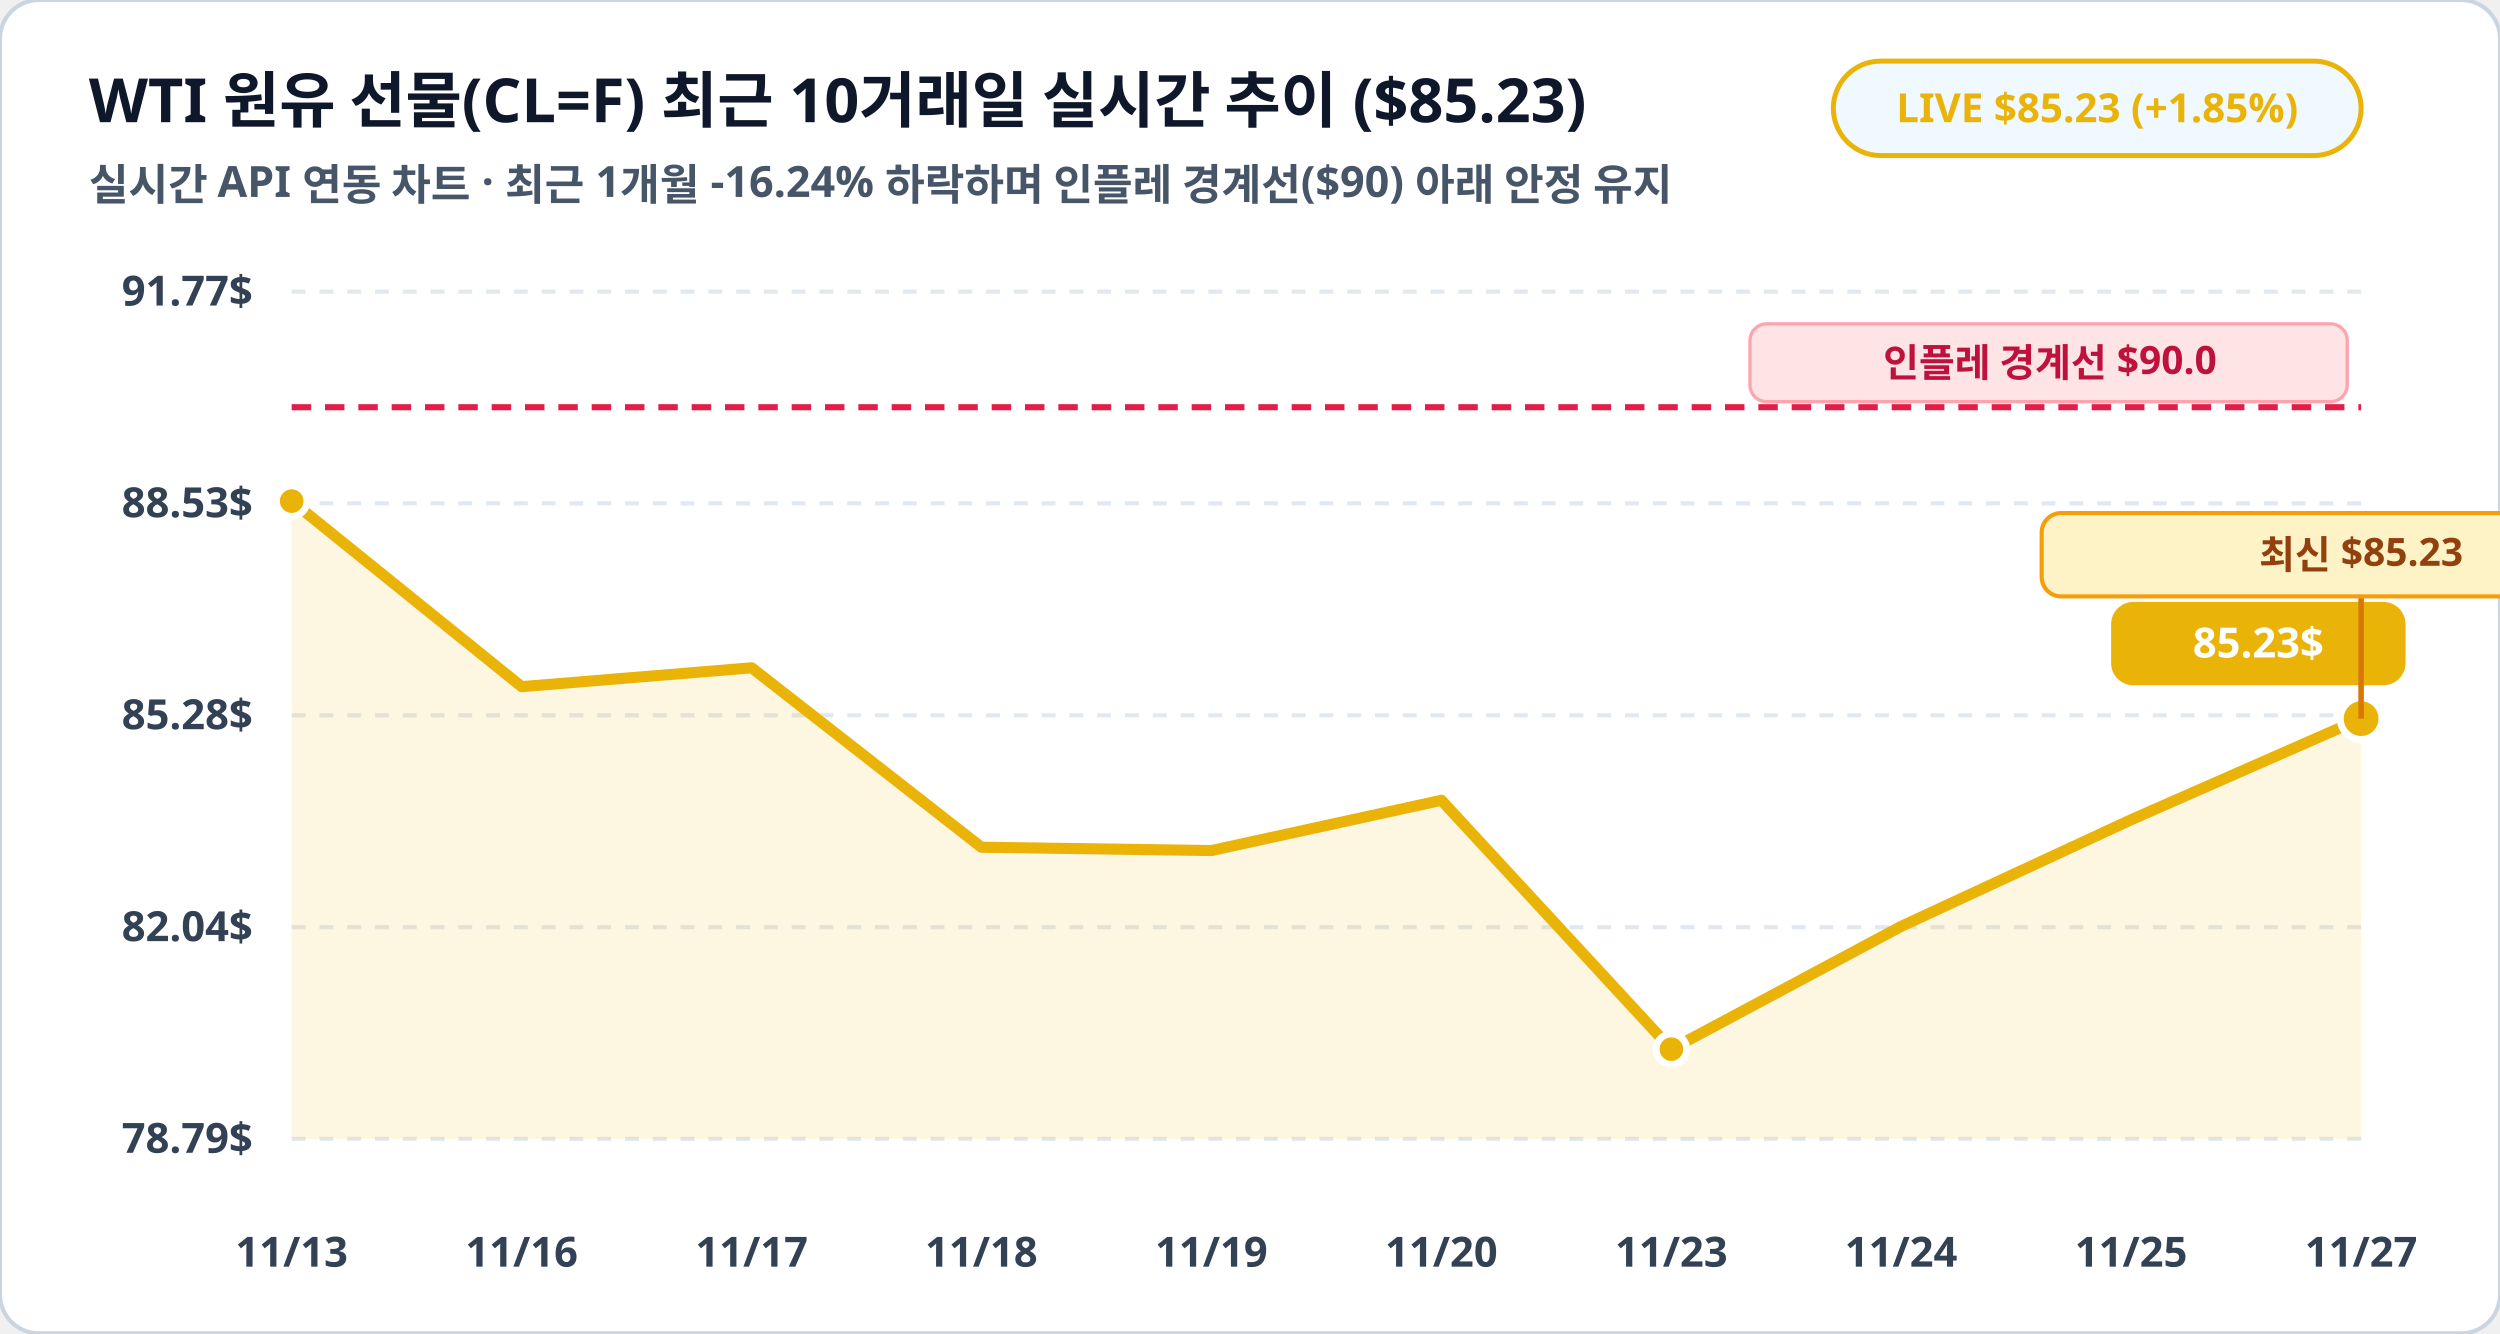
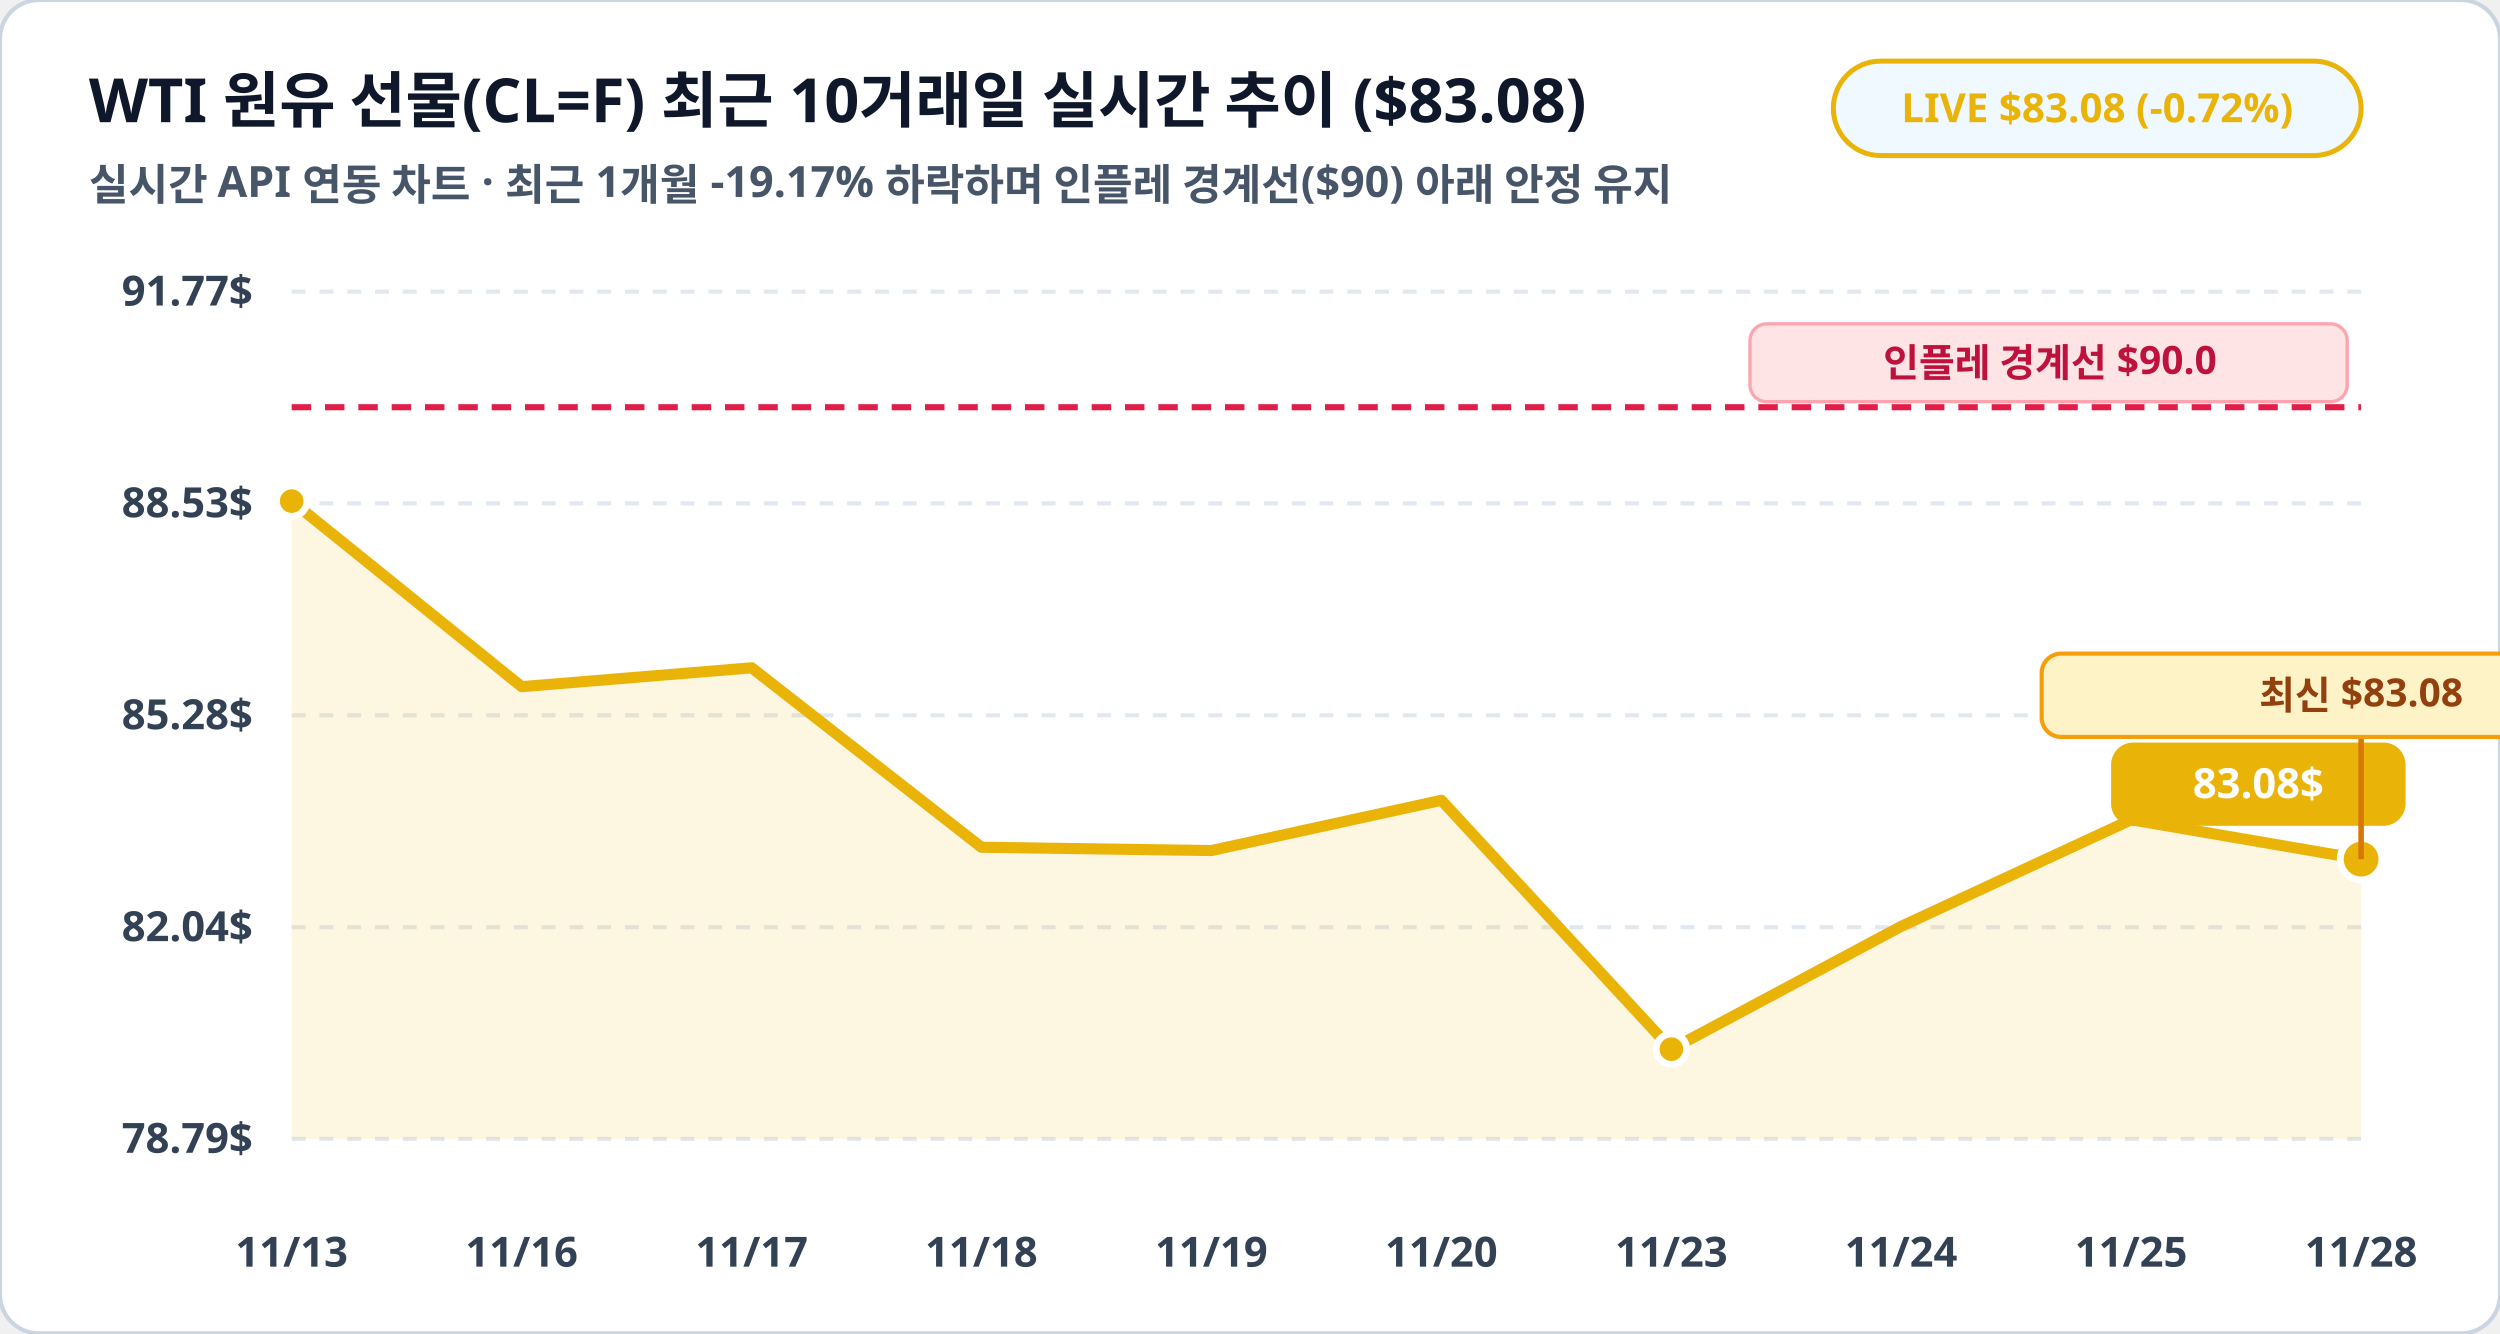
<svg xmlns="http://www.w3.org/2000/svg" viewBox="0 0 900 480" width="100%" height="100%">
  <rect width="900" height="480" rx="14" fill="#ffffff" stroke="#cbd5e1" stroke-width="1.5" />
-   <text x="32" y="44" fill="#0f172a" font-family="Pretendard, sans-serif" font-size="22" font-weight="900">WTI 원유 선물(CL=F) 최근 10거래일 실시간 추이 ($85.23)</text>
-   <text x="32" y="72" fill="#475569" font-family="Pretendard, sans-serif" font-size="15.5" font-weight="600">실시간 API 연동 차트 · 최근 1개월 -16.24% 하락하며 인플레 경계선($90) 아래 안정 유지</text>
+   <text x="32" y="44" fill="#0f172a" font-family="Pretendard, sans-serif" font-size="22" font-weight="900">WTI 원유 선물(CL=F) 최근 10거래일 실시간 추이 ($83.08)</text>
+   <text x="32" y="72" fill="#475569" font-family="Pretendard, sans-serif" font-size="15.5" font-weight="600">실시간 API 연동 차트 · 최근 1개월 -19.17% 하락하며 인플레 경계선($90) 아래 안정 유지</text>
  <rect x="660" y="22" width="190" height="34" rx="17" fill="#f0f9ff" stroke="#eab308" stroke-width="1.8" />
-   <text x="755" y="44" fill="#eab308" font-family="Pretendard, sans-serif" font-size="14.5" font-weight="800" text-anchor="middle">LIVE $85.23 (+1.85%)</text>
+   <text x="755" y="44" fill="#eab308" font-family="Pretendard, sans-serif" font-size="14.5" font-weight="800" text-anchor="middle">LIVE $83.08 (-0.72%)</text>
  <line x1="105" y1="105.0" x2="850" y2="105.0" stroke="#e2e8f0" stroke-width="1.5" stroke-dasharray="5,5" />
  <text x="91" y="110.0" fill="#334155" font-family="Pretendard, sans-serif" font-size="15" font-weight="700" text-anchor="end">91.77$</text>
  <line x1="105" y1="181.2" x2="850" y2="181.2" stroke="#e2e8f0" stroke-width="1.5" stroke-dasharray="5,5" />
  <text x="91" y="186.2" fill="#334155" font-family="Pretendard, sans-serif" font-size="15" font-weight="700" text-anchor="end">88.53$</text>
  <line x1="105" y1="257.5" x2="850" y2="257.5" stroke="#e2e8f0" stroke-width="1.5" stroke-dasharray="5,5" />
  <text x="91" y="262.5" fill="#334155" font-family="Pretendard, sans-serif" font-size="15" font-weight="700" text-anchor="end">85.28$</text>
  <line x1="105" y1="333.8" x2="850" y2="333.8" stroke="#e2e8f0" stroke-width="1.5" stroke-dasharray="5,5" />
  <text x="91" y="338.8" fill="#334155" font-family="Pretendard, sans-serif" font-size="15" font-weight="700" text-anchor="end">82.04$</text>
  <line x1="105" y1="410.0" x2="850" y2="410.0" stroke="#e2e8f0" stroke-width="1.5" stroke-dasharray="5,5" />
  <text x="91" y="415.0" fill="#334155" font-family="Pretendard, sans-serif" font-size="15" font-weight="700" text-anchor="end">78.79$</text>
-   <polygon points="105.0,410.0 105.0,180.4 187.8,247.2 270.6,240.4 353.3,305.0 436.1,306.2 518.9,288.1 601.7,377.7 684.4,333.5 767.2,295.1 850.0,258.7 850.0,410.0" fill="#eab308" fill-opacity="0.12" />
-   <polyline fill="none" stroke="#eab308" stroke-width="4" stroke-linecap="round" stroke-linejoin="round" points="105.0,180.4 187.8,247.2 270.6,240.4 353.3,305.0 436.1,306.2 518.9,288.1 601.7,377.7 684.4,333.5 767.2,295.1 850.0,258.7" />
+   <polygon points="105.0,410.0 105.0,180.4 187.8,247.2 270.6,240.4 353.3,305.0 436.1,306.2 518.9,288.1 601.7,377.7 684.4,333.5 767.2,295.1 850.0,309.3 850.0,410.0" fill="#eab308" fill-opacity="0.12" />
+   <polyline fill="none" stroke="#eab308" stroke-width="4" stroke-linecap="round" stroke-linejoin="round" points="105.0,180.4 187.8,247.2 270.6,240.4 353.3,305.0 436.1,306.2 518.9,288.1 601.7,377.7 684.4,333.5 767.2,295.1 850.0,309.3" />
  <line x1="105" y1="146.6" x2="850" y2="146.6" stroke="#e11d48" stroke-width="2.2" stroke-dasharray="7,5" />
  <rect x="630" y="116.6" width="215" height="28" rx="6" fill="#ffe4e6" stroke="#fda4af" stroke-width="1.2" />
  <text x="738" y="135.6" fill="#be123c" font-family="Pretendard, sans-serif" font-size="14" font-weight="800" text-anchor="middle">인플레 경계선 $90.0</text>
  <circle cx="105.0" cy="180.4" r="5.5" fill="#eab308" stroke="#ffffff" stroke-width="2.5" />
  <circle cx="601.7" cy="377.7" r="5.5" fill="#eab308" stroke="#ffffff" stroke-width="2.5" />
-   <circle cx="850.0" cy="258.7" r="7.5" fill="#eab308" stroke="#ffffff" stroke-width="2.5" />
-   <rect x="760.0" y="216.7" width="106" height="30" rx="8" fill="#eab308" />
-   <text x="813.0" y="236.7" fill="#ffffff" font-family="Pretendard, sans-serif" font-size="15" font-weight="800" text-anchor="middle">85.23$</text>
-   <line x1="850.0" y1="258.7" x2="850.0" y2="214.7" stroke="#d97706" stroke-width="2" />
-   <rect x="735.0" y="184.7" width="230" height="30" rx="7" fill="#fef3c7" stroke="#f59e0b" stroke-width="1.5" />
-   <text x="850.0" y="204.7" fill="#92400e" font-family="Pretendard, sans-serif" font-size="14" font-weight="800" text-anchor="middle">최신 $85.23</text>
+   <circle cx="850.0" cy="309.3" r="7.5" fill="#eab308" stroke="#ffffff" stroke-width="2.5" />
+   <rect x="760.0" y="267.3" width="106" height="30" rx="8" fill="#eab308" />
+   <text x="813.0" y="287.3" fill="#ffffff" font-family="Pretendard, sans-serif" font-size="15" font-weight="800" text-anchor="middle">83.08$</text>
+   <line x1="850.0" y1="309.3" x2="850.0" y2="265.3" stroke="#d97706" stroke-width="2" />
+   <rect x="735.0" y="235.3" width="230" height="30" rx="7" fill="#fef3c7" stroke="#f59e0b" stroke-width="1.5" />
+   <text x="850.0" y="255.3" fill="#92400e" font-family="Pretendard, sans-serif" font-size="14" font-weight="800" text-anchor="middle">최신 $83.08</text>
  <text x="105.0" y="456" fill="#334155" font-family="Pretendard, sans-serif" font-size="15" font-weight="700" text-anchor="middle">11/13</text>
  <text x="187.8" y="456" fill="#334155" font-family="Pretendard, sans-serif" font-size="15" font-weight="700" text-anchor="middle">11/16</text>
  <text x="270.6" y="456" fill="#334155" font-family="Pretendard, sans-serif" font-size="15" font-weight="700" text-anchor="middle">11/17</text>
  <text x="353.3" y="456" fill="#334155" font-family="Pretendard, sans-serif" font-size="15" font-weight="700" text-anchor="middle">11/18</text>
  <text x="436.1" y="456" fill="#334155" font-family="Pretendard, sans-serif" font-size="15" font-weight="700" text-anchor="middle">11/19</text>
  <text x="518.9" y="456" fill="#334155" font-family="Pretendard, sans-serif" font-size="15" font-weight="700" text-anchor="middle">11/20</text>
  <text x="601.7" y="456" fill="#334155" font-family="Pretendard, sans-serif" font-size="15" font-weight="700" text-anchor="middle">11/23</text>
  <text x="684.4" y="456" fill="#334155" font-family="Pretendard, sans-serif" font-size="15" font-weight="700" text-anchor="middle">11/24</text>
  <text x="767.2" y="456" fill="#334155" font-family="Pretendard, sans-serif" font-size="15" font-weight="700" text-anchor="middle">11/25</text>
-   <text x="850.0" y="456" fill="#334155" font-family="Pretendard, sans-serif" font-size="15" font-weight="700" text-anchor="middle">11/27</text>
+   <text x="850.0" y="456" fill="#334155" font-family="Pretendard, sans-serif" font-size="15" font-weight="700" text-anchor="middle">11/28</text>
</svg>
